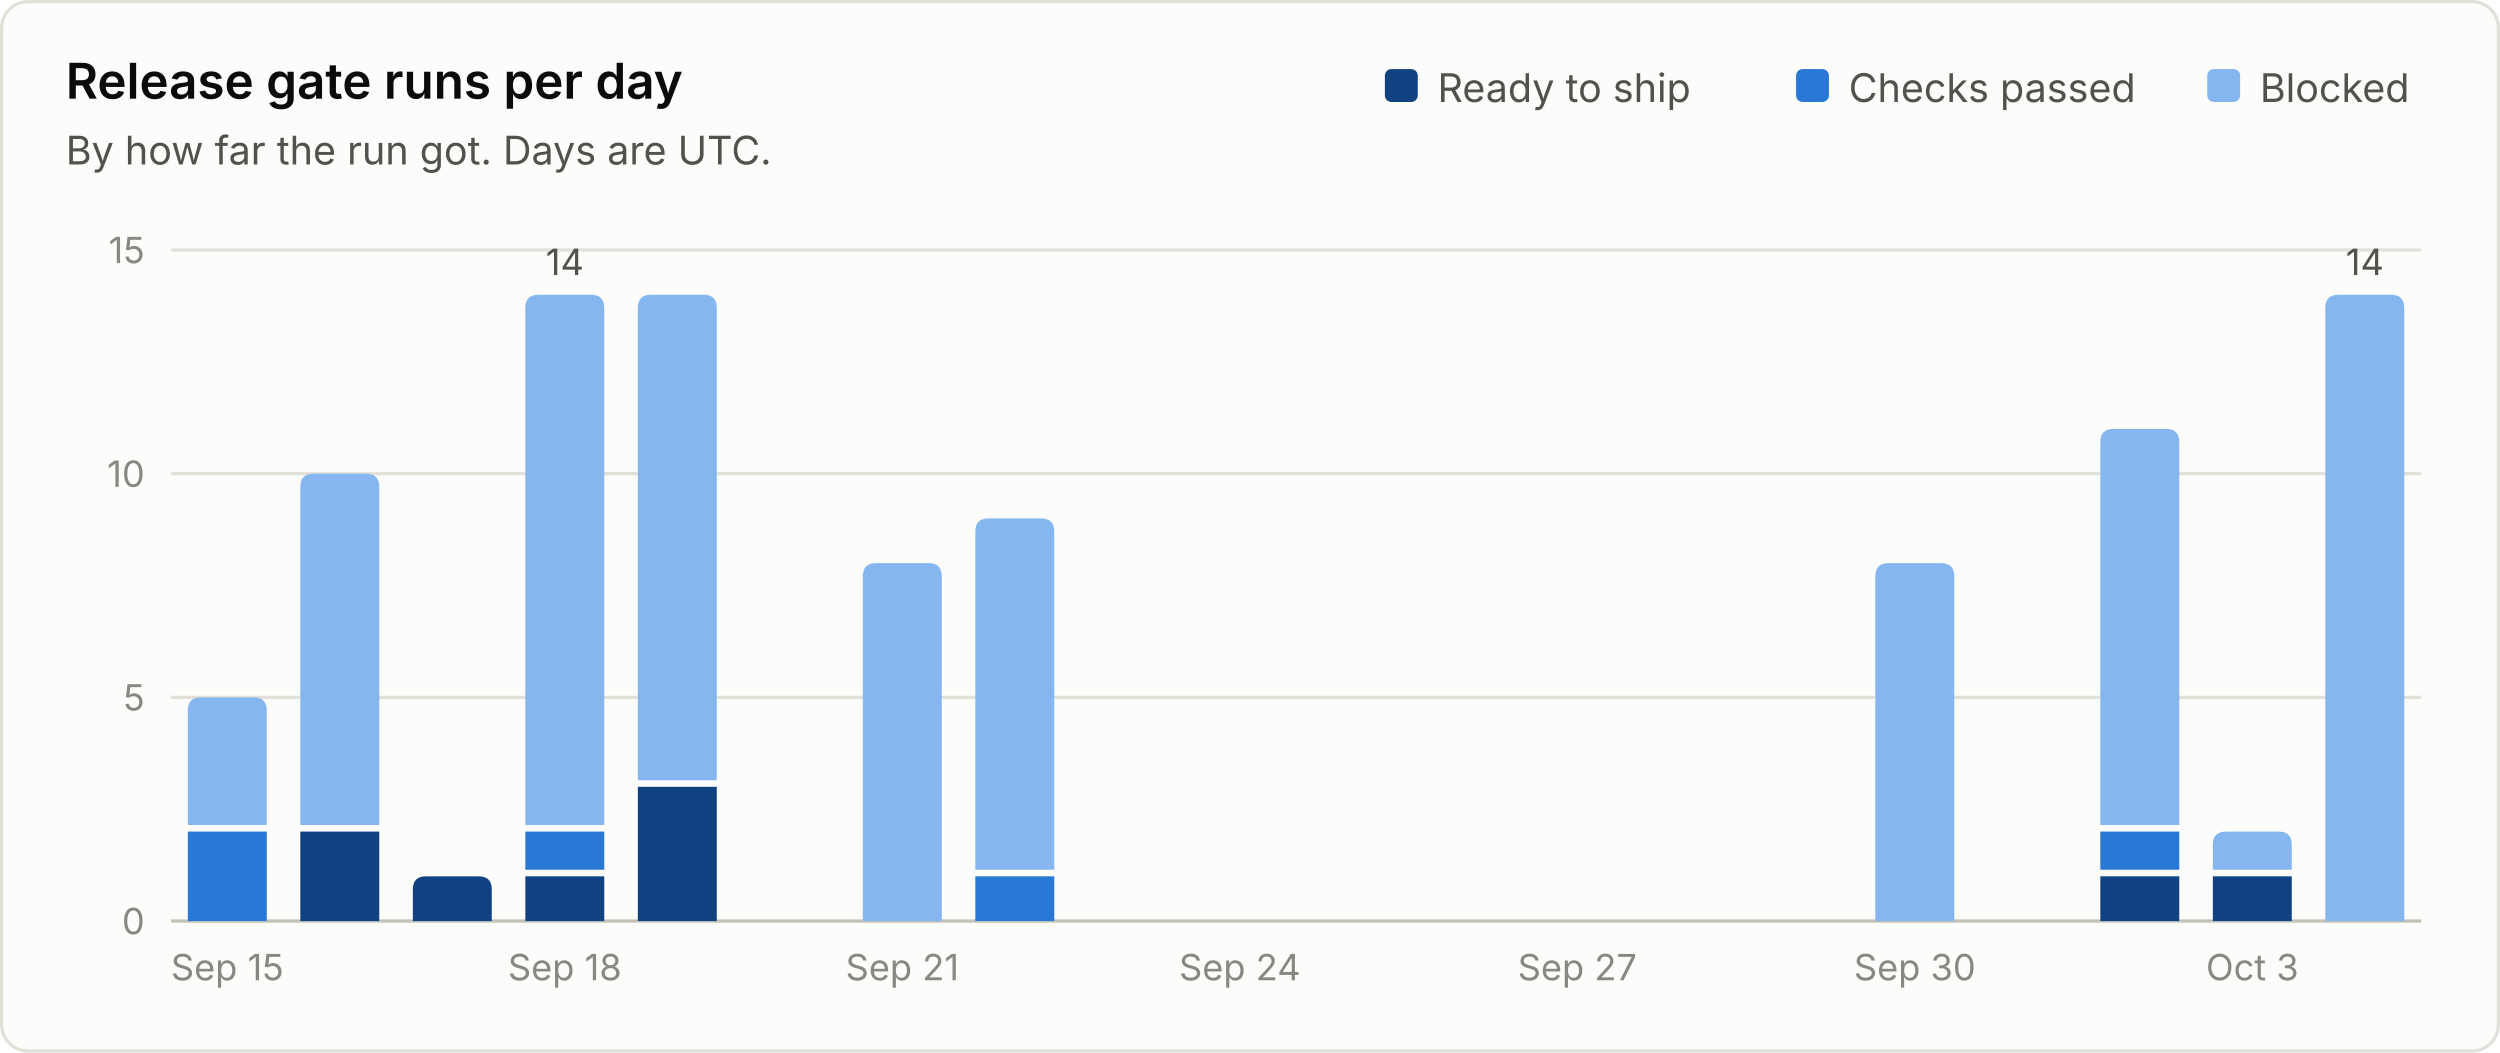
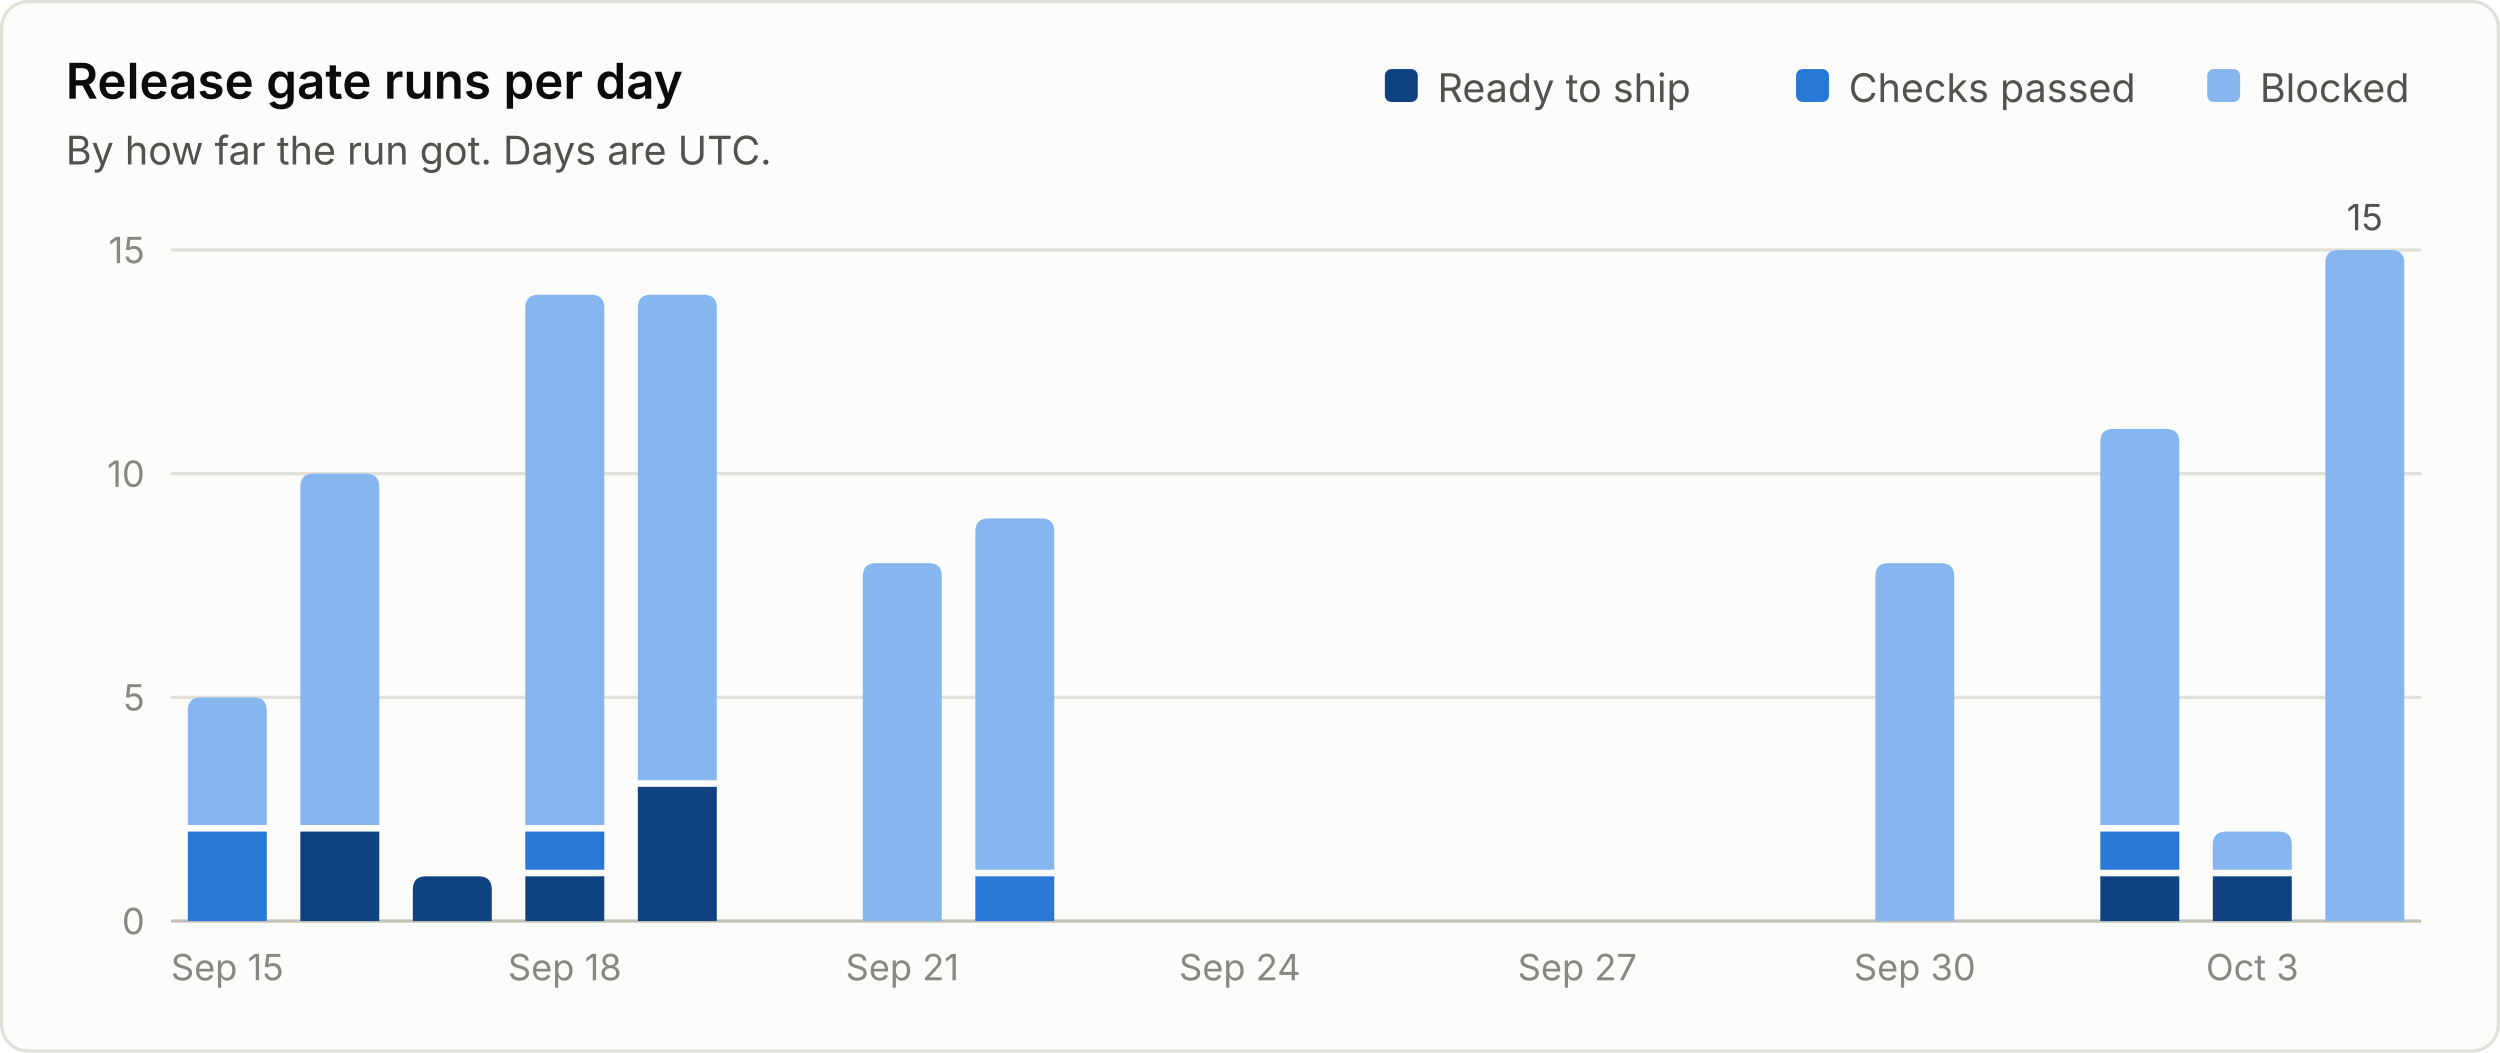
<svg xmlns="http://www.w3.org/2000/svg" viewBox="0 0 760 320" width="760" height="320" role="img" font-family="system-ui, -apple-system, 'Segoe UI', sans-serif">
  <rect x="0.5" y="0.5" width="759" height="319" rx="8" fill="#fcfcfb" stroke="#e1e0d9" />
  <text x="20.0" y="30.0" fill="#0b0b0b" font-size="15" font-weight="600" text-anchor="start">Release gate runs per day</text>
  <text x="20.0" y="50.0" fill="#52514e" font-size="12" font-weight="400" text-anchor="start">By how far the run got. Days are UTC.</text>
  <line x1="52" y1="280.0" x2="736" y2="280.0" stroke="#c3c2b7" stroke-width="1" />
  <text x="44.0" y="284.0" fill="#898781" font-size="11" font-weight="400" text-anchor="end">0</text>
  <line x1="52" y1="212.0" x2="736" y2="212.0" stroke="#e1e0d9" stroke-width="1" />
  <text x="44.0" y="216.0" fill="#898781" font-size="11" font-weight="400" text-anchor="end">5</text>
  <line x1="52" y1="144.0" x2="736" y2="144.0" stroke="#e1e0d9" stroke-width="1" />
  <text x="44.0" y="148.0" fill="#898781" font-size="11" font-weight="400" text-anchor="end">10</text>
  <line x1="52" y1="76.0" x2="736" y2="76.0" stroke="#e1e0d9" stroke-width="1" />
  <text x="44.0" y="80.0" fill="#898781" font-size="11" font-weight="400" text-anchor="end">15</text>
  <text x="687.0" y="31.0" fill="#52514e" font-size="12" font-weight="400" text-anchor="start">Blocked</text>
  <rect x="671.0" y="21" width="10" height="10" rx="2" fill="#86b6ef" />
  <text x="562.0" y="31.0" fill="#52514e" font-size="12" font-weight="400" text-anchor="start">Checks passed</text>
  <rect x="546.0" y="21" width="10" height="10" rx="2" fill="#2a78d6" />
  <text x="437.0" y="31.0" fill="#52514e" font-size="12" font-weight="400" text-anchor="start">Ready to ship</text>
  <rect x="421.0" y="21" width="10" height="10" rx="2" fill="#104281" />
  <path d="M57.1 280.0 V252.8 Q57.1 252.8 57.1 252.8 H81.1 Q81.1 252.8 81.1 252.8 V280.0 Z" fill="#2a78d6" />
  <path d="M57.1 250.8 V216.0 Q57.1 212.0 61.1 212.0 H77.1 Q81.1 212.0 81.1 216.0 V250.8 Z" fill="#86b6ef" />
  <text x="69.1" y="298.0" fill="#898781" font-size="11" font-weight="400" text-anchor="middle">Sep 15</text>
  <path d="M91.3 280.0 V252.8 Q91.3 252.8 91.3 252.8 H115.3 Q115.3 252.8 115.3 252.8 V280.0 Z" fill="#104281" />
  <path d="M91.3 250.8 V148.0 Q91.3 144.0 95.3 144.0 H111.3 Q115.3 144.0 115.3 148.0 V250.8 Z" fill="#86b6ef" />
  <path d="M125.5 280.0 V270.4 Q125.5 266.4 129.5 266.4 H145.5 Q149.5 266.4 149.5 270.4 V280.0 Z" fill="#104281" />
  <path d="M159.7 280.0 V266.4 Q159.7 266.4 159.7 266.4 H183.7 Q183.7 266.4 183.7 266.4 V280.0 Z" fill="#104281" />
  <path d="M159.7 264.4 V252.8 Q159.7 252.8 159.7 252.8 H183.7 Q183.7 252.8 183.7 252.8 V264.4 Z" fill="#2a78d6" />
  <path d="M159.7 250.8 V93.6 Q159.7 89.6 163.7 89.6 H179.7 Q183.7 89.6 183.7 93.6 V250.8 Z" fill="#86b6ef" />
-   <text x="171.7" y="83.6" fill="#52514e" font-size="11" font-weight="400" text-anchor="middle">14</text>
  <text x="171.7" y="298.0" fill="#898781" font-size="11" font-weight="400" text-anchor="middle">Sep 18</text>
  <path d="M193.9 280.0 V239.2 Q193.9 239.2 193.9 239.2 H217.9 Q217.9 239.2 217.9 239.2 V280.0 Z" fill="#104281" />
  <path d="M193.9 237.2 V93.6 Q193.9 89.6 197.9 89.6 H213.9 Q217.9 89.6 217.9 93.6 V237.2 Z" fill="#86b6ef" />
  <path d="M262.3 280.0 V175.2 Q262.3 171.2 266.3 171.2 H282.3 Q286.3 171.2 286.3 175.2 V280.0 Z" fill="#86b6ef" />
  <text x="274.3" y="298.0" fill="#898781" font-size="11" font-weight="400" text-anchor="middle">Sep 21</text>
  <path d="M296.5 280.0 V266.4 Q296.5 266.4 296.5 266.4 H320.5 Q320.5 266.4 320.5 266.4 V280.0 Z" fill="#2a78d6" />
  <path d="M296.5 264.4 V161.6 Q296.5 157.6 300.5 157.6 H316.5 Q320.5 157.6 320.5 161.6 V264.4 Z" fill="#86b6ef" />
  <text x="376.9" y="298.0" fill="#898781" font-size="11" font-weight="400" text-anchor="middle">Sep 24</text>
  <text x="479.5" y="298.0" fill="#898781" font-size="11" font-weight="400" text-anchor="middle">Sep 27</text>
  <path d="M570.1 280.0 V175.2 Q570.1 171.2 574.1 171.2 H590.1 Q594.1 171.2 594.1 175.2 V280.0 Z" fill="#86b6ef" />
  <text x="582.1" y="298.0" fill="#898781" font-size="11" font-weight="400" text-anchor="middle">Sep 30</text>
  <path d="M638.5 280.0 V266.4 Q638.5 266.4 638.5 266.4 H662.5 Q662.5 266.4 662.5 266.4 V280.0 Z" fill="#104281" />
  <path d="M638.5 264.4 V252.8 Q638.5 252.8 638.5 252.8 H662.5 Q662.5 252.8 662.5 252.8 V264.4 Z" fill="#2a78d6" />
  <path d="M638.5 250.8 V134.4 Q638.5 130.4 642.5 130.4 H658.5 Q662.5 130.4 662.5 134.4 V250.8 Z" fill="#86b6ef" />
  <path d="M672.7 280.0 V266.4 Q672.7 266.4 672.7 266.4 H696.7 Q696.7 266.4 696.7 266.4 V280.0 Z" fill="#104281" />
  <path d="M672.7 264.4 V256.8 Q672.7 252.8 676.7 252.8 H692.7 Q696.7 252.8 696.7 256.8 V264.4 Z" fill="#86b6ef" />
  <text x="684.7" y="298.0" fill="#898781" font-size="11" font-weight="400" text-anchor="middle">Oct 3</text>
-   <path d="M706.9 280.0 V93.6 Q706.9 89.6 710.9 89.6 H726.9 Q730.9 89.6 730.9 93.6 V280.0 Z" fill="#86b6ef" />
-   <text x="718.9" y="83.6" fill="#52514e" font-size="11" font-weight="400" text-anchor="middle">14</text>
+   <path d="M706.9 280.0 V80.0 Q706.9 76.0 710.9 76.0 H726.9 Q730.9 76.0 730.9 80.0 V280.0 Z" fill="#86b6ef" />
+   <text x="718.9" y="70.0" fill="#52514e" font-size="11" font-weight="400" text-anchor="middle">15</text>
</svg>
